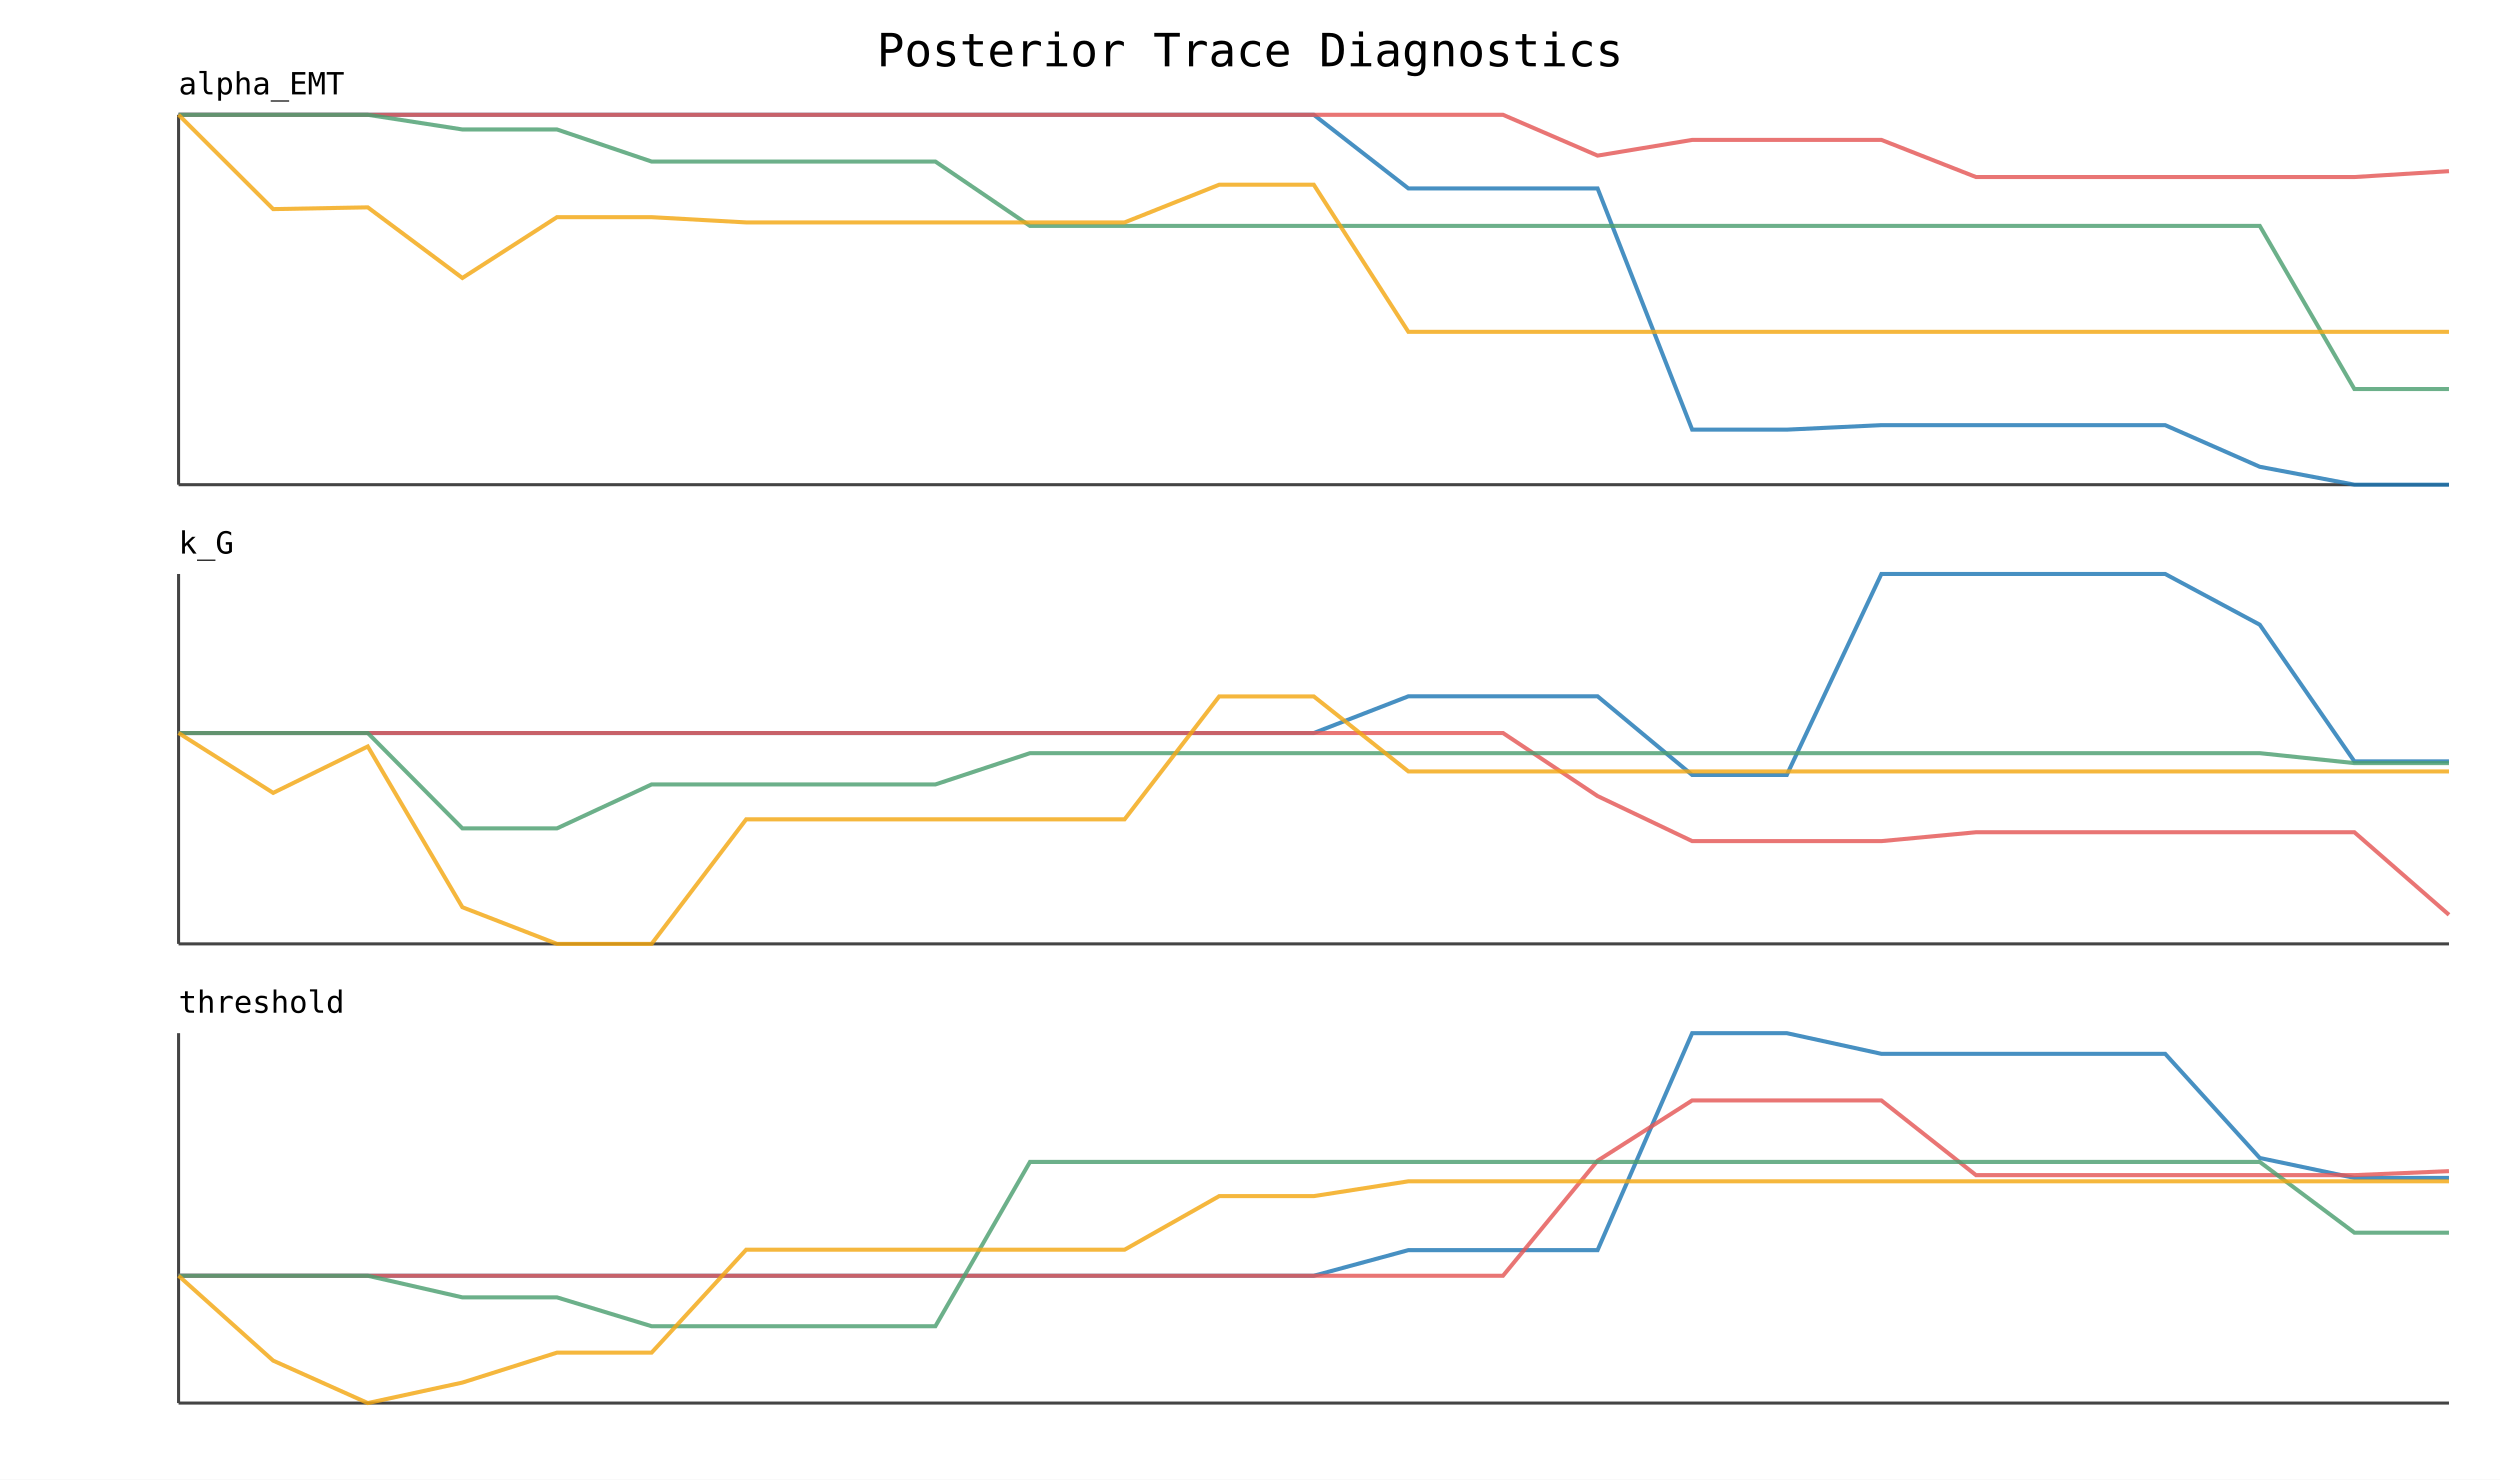
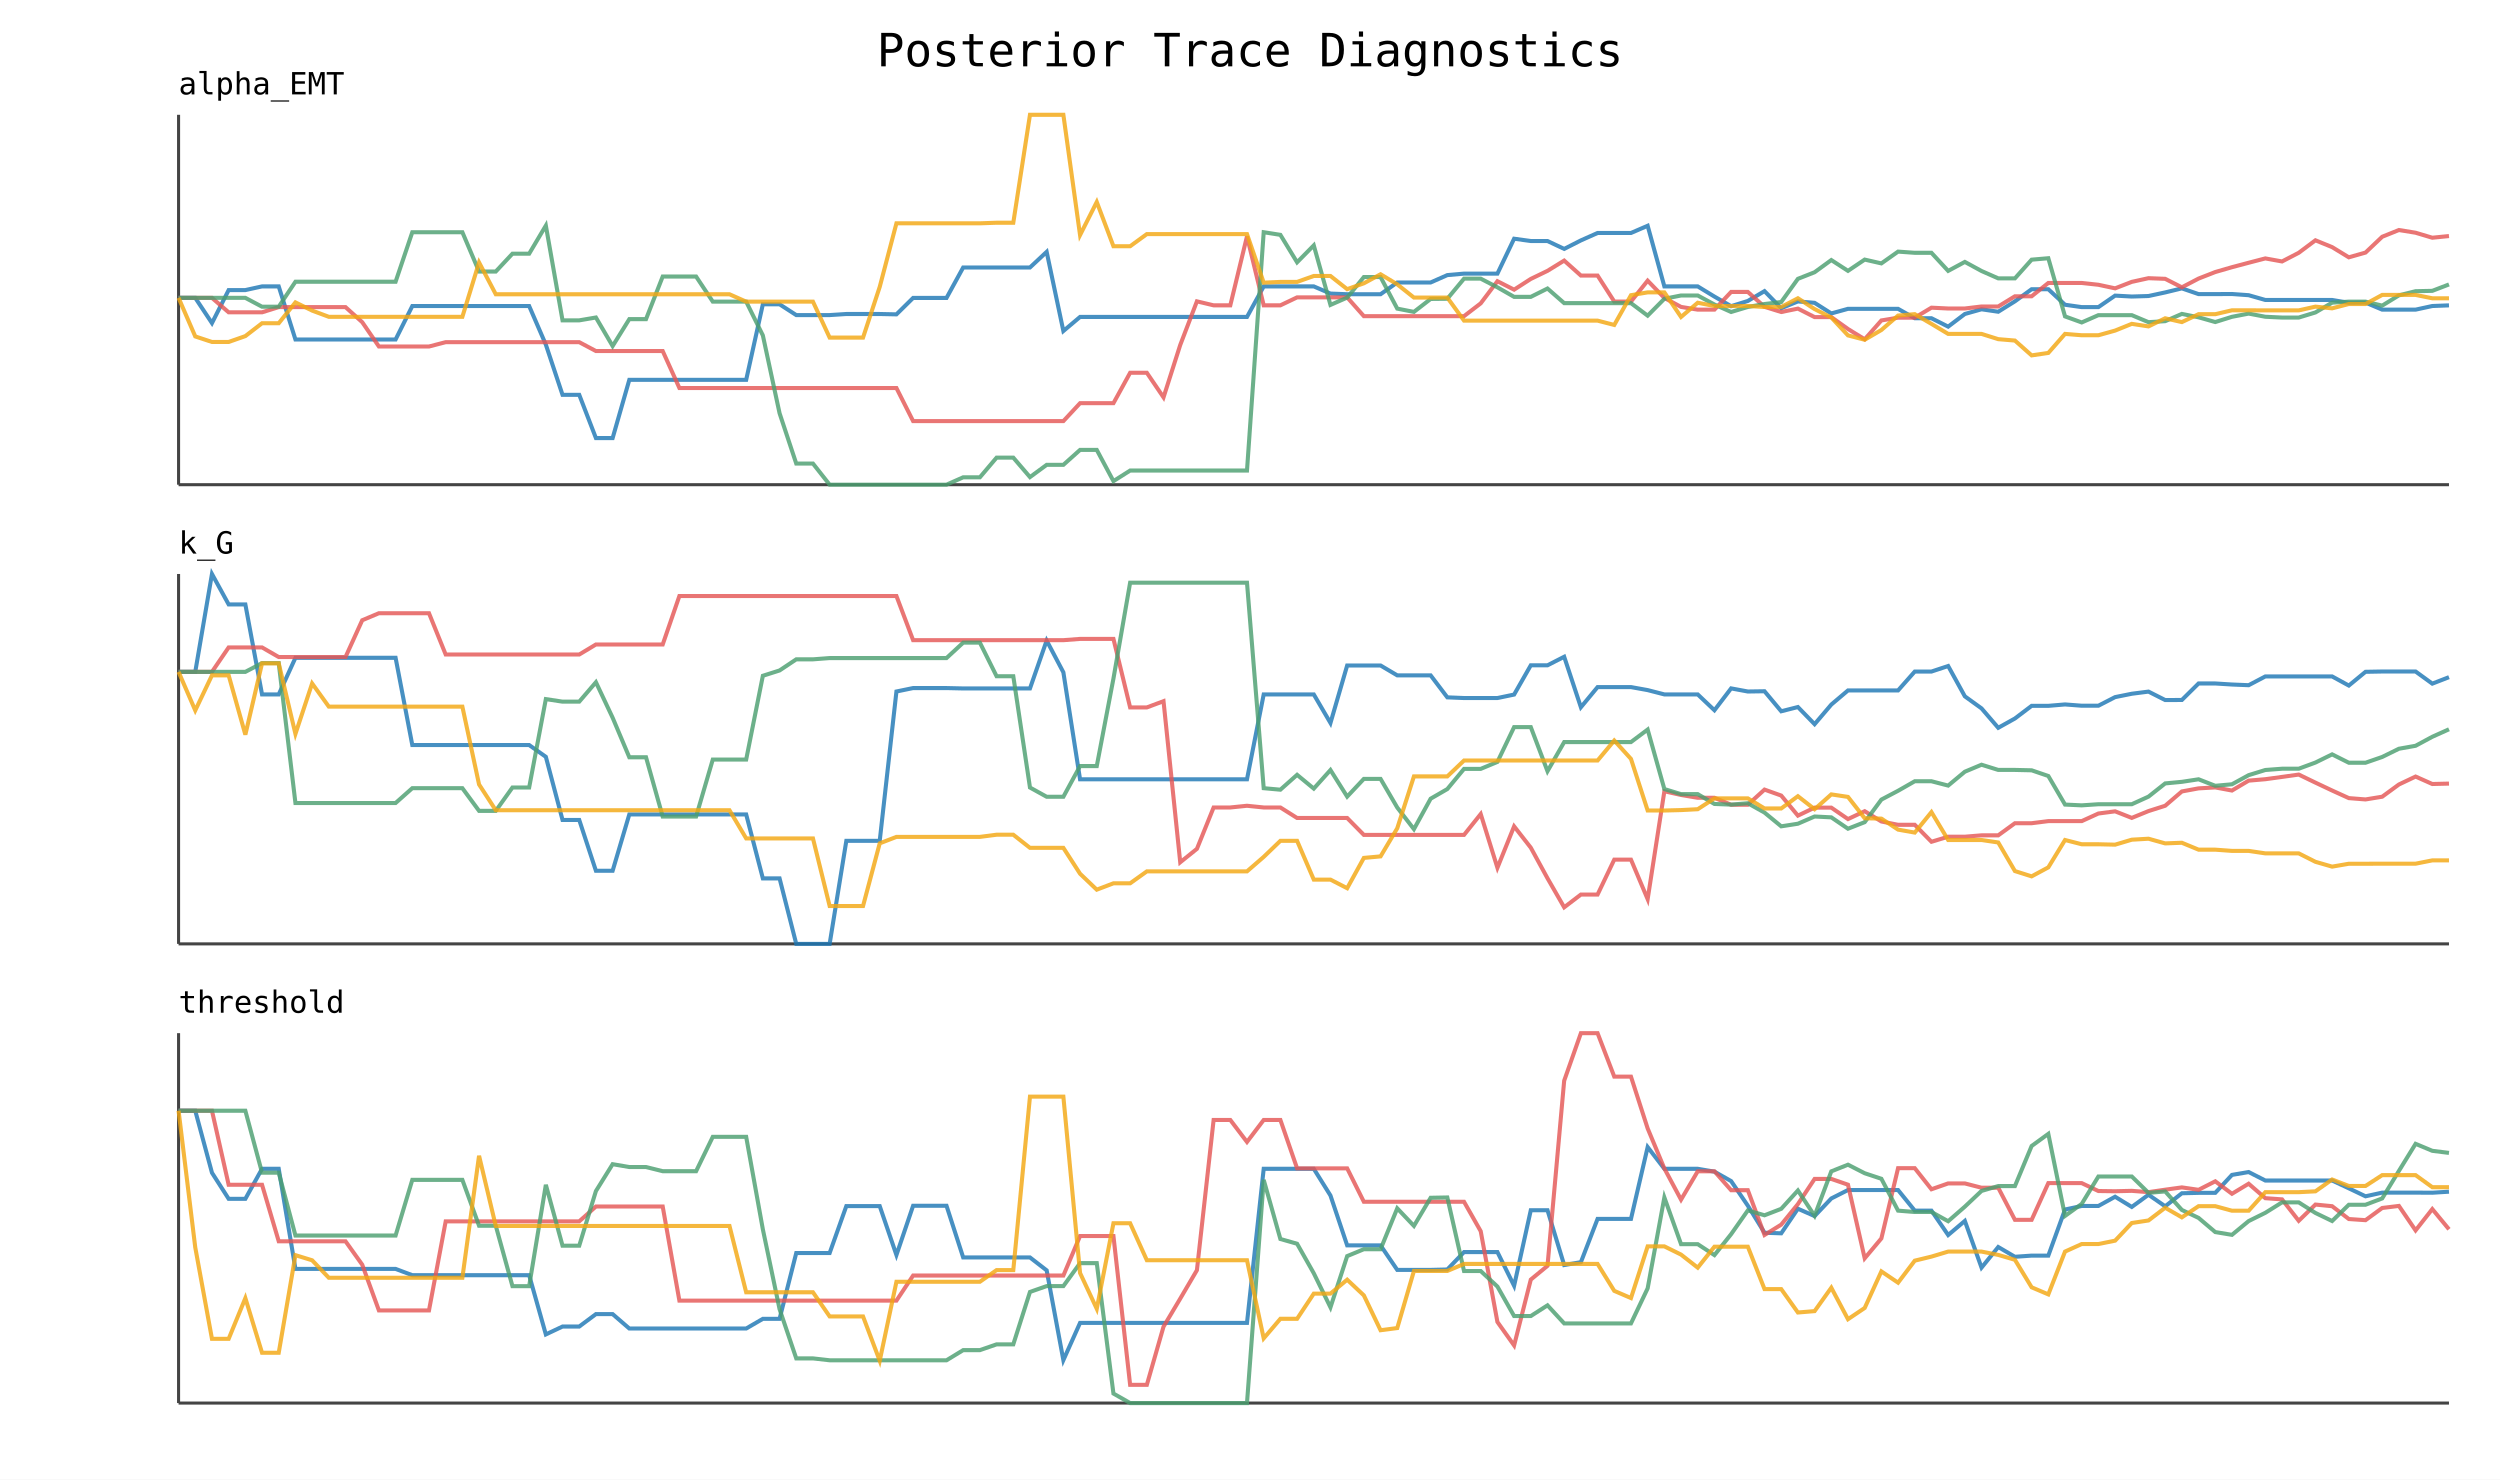
<svg xmlns="http://www.w3.org/2000/svg" width="980" height="580" viewBox="0 0 980 580">
  <rect x="0" y="0" width="980" height="580" fill="#ffffff" />
  <text x="490" y="26" text-anchor="middle" font-family="monospace" font-size="18">Posterior Trace Diagnostics</text>
  <line x1="70.0" y1="190.0" x2="960.0" y2="190.0" stroke="#444" stroke-width="1.2" />
  <line x1="70.0" y1="45.0" x2="70.0" y2="190.0" stroke="#444" stroke-width="1.2" />
  <text x="70.0" y="37.0" font-family="monospace" font-size="12">alpha_EMT</text>
-   <polyline fill="none" stroke="#1f77b4" stroke-width="1.6" points="70.0,45.0 107.08,45.0 144.17,45.0 181.25,45.0 218.33,45.0 255.42,45.0 292.5,45.0 329.58,45.0 366.67,45.0 403.75,45.0 440.83,45.0 477.92,45.0 515.0,45.0 552.08,73.86 589.17,73.86 626.25,73.86 663.33,168.42 700.42,168.42 737.5,166.66 774.58,166.66 811.67,166.66 848.75,166.66 885.83,182.98 922.92,190.0 960.0,190.0" opacity="0.82" />
-   <polyline fill="none" stroke="#e45756" stroke-width="1.6" points="70.0,45.0 107.08,45.0 144.17,45.0 181.25,45.0 218.33,45.0 255.42,45.0 292.5,45.0 329.58,45.0 366.67,45.0 403.75,45.0 440.83,45.0 477.92,45.0 515.0,45.0 552.08,45.0 589.17,45.0 626.25,61.0 663.33,54.84 700.42,54.84 737.5,54.84 774.58,69.4 811.67,69.4 848.75,69.4 885.83,69.4 922.92,69.4 960.0,67.1" opacity="0.82" />
-   <polyline fill="none" stroke="#4c9f70" stroke-width="1.6" points="70.0,45.0 107.08,45.0 144.17,45.0 181.25,50.75 218.33,50.75 255.42,63.33 292.5,63.33 329.58,63.33 366.67,63.33 403.75,88.55 440.83,88.55 477.92,88.55 515.0,88.55 552.08,88.55 589.17,88.55 626.25,88.55 663.33,88.55 700.42,88.55 737.5,88.55 774.58,88.55 811.67,88.55 848.75,88.55 885.83,88.55 922.92,152.5 960.0,152.5" opacity="0.82" />
-   <polyline fill="none" stroke="#f3a712" stroke-width="1.6" points="70.0,45.0 107.08,81.97 144.17,81.28 181.25,108.97 218.33,85.13 255.42,85.13 292.5,87.19 329.58,87.19 366.67,87.19 403.75,87.19 440.83,87.19 477.92,72.41 515.0,72.41 552.08,130.07 589.17,130.07 626.25,130.07 663.33,130.07 700.42,130.07 737.5,130.07 774.58,130.07 811.67,130.07 848.75,130.07 885.83,130.07 922.92,130.07 960.0,130.07" opacity="0.82" />
+   <polyline fill="none" stroke="#1f77b4" stroke-width="1.6" points="70.0,116.76 76.54,116.76 83.09,126.65 89.63,113.71 96.18,113.71 102.72,112.27 109.26,112.27 115.81,133.08 122.35,133.08 128.9,133.08 135.44,133.08 141.99,133.08 148.53,133.08 155.07,133.08 161.62,119.97 168.16,119.97 174.71,119.97 181.25,119.97 187.79,119.97 194.34,119.97 200.88,119.97 207.43,119.97 213.97,135.1 220.51,154.77 227.06,154.77 233.6,171.72 240.15,171.72 246.69,148.9 253.24,148.9 259.78,148.9 266.32,148.9 272.87,148.9 279.41,148.9 285.96,148.9 292.5,148.9 299.04,119.28 305.59,119.28 312.13,123.51 318.68,123.51 325.22,123.51 331.76,123.09 338.31,123.09 344.85,123.09 351.4,123.23 357.94,116.79 364.49,116.79 371.03,116.79 377.57,104.85 384.12,104.85 390.66,104.85 397.21,104.85 403.75,104.85 410.29,98.73 416.84,129.75 423.38,124.24 429.93,124.24 436.47,124.24 443.01,124.24 449.56,124.24 456.1,124.24 462.65,124.24 469.19,124.24 475.74,124.24 482.28,124.24 488.82,124.24 495.37,112.27 501.91,112.27 508.46,112.27 515.0,112.27 521.54,115.08 528.09,115.34 534.63,115.34 541.18,115.34 547.72,110.73 554.26,110.73 560.81,110.73 567.35,107.84 573.9,107.26 580.44,107.26 586.99,107.26 593.53,93.58 600.07,94.48 606.62,94.48 613.16,97.57 619.71,94.24 626.25,91.33 632.79,91.33 639.34,91.33 645.88,88.5 652.43,112.27 658.97,112.27 665.51,112.27 672.06,116.26 678.6,120.02 685.15,117.98 691.69,114.12 698.24,120.82 704.78,118.16 711.32,118.71 717.87,122.87 724.41,121.06 730.96,121.06 737.5,121.06 744.04,121.06 750.59,124.75 757.13,124.75 763.68,128.04 770.22,123.08 776.76,121.24 783.31,122.2 789.85,118.12 796.4,113.37 802.94,113.37 809.49,119.46 816.03,120.39 822.57,120.39 829.12,115.88 835.66,116.24 842.21,116.04 848.75,114.63 855.29,113.04 861.84,115.29 868.38,115.29 874.93,115.25 881.47,115.72 888.01,117.59 894.56,117.59 901.1,117.59 907.65,117.59 914.19,117.59 920.74,118.7 927.28,118.62 933.82,121.38 940.37,121.38 946.91,121.38 953.46,119.96 960.0,119.7" opacity="0.82" />
+   <polyline fill="none" stroke="#e45756" stroke-width="1.6" points="70.0,116.76 76.54,116.76 83.09,116.76 89.63,122.43 96.18,122.43 102.72,122.43 109.26,120.39 115.81,120.39 122.35,120.39 128.9,120.39 135.44,120.39 141.99,126.29 148.53,135.83 155.07,135.83 161.62,135.83 168.16,135.83 174.71,134.13 181.25,134.13 187.79,134.13 194.34,134.13 200.88,134.13 207.43,134.13 213.97,134.13 220.51,134.13 227.06,134.13 233.6,137.61 240.15,137.61 246.69,137.61 253.24,137.61 259.78,137.61 266.32,152.1 272.87,152.1 279.41,152.1 285.96,152.1 292.5,152.1 299.04,152.1 305.59,152.1 312.13,152.1 318.68,152.1 325.22,152.1 331.76,152.1 338.31,152.1 344.85,152.1 351.4,152.1 357.94,165.07 364.49,165.07 371.03,165.07 377.57,165.07 384.12,165.07 390.66,165.07 397.21,165.07 403.75,165.07 410.29,165.07 416.84,165.07 423.38,158.05 429.93,158.05 436.47,158.05 443.01,146.13 449.56,146.13 456.1,155.76 462.65,135.23 469.19,118.13 475.74,119.69 482.28,119.69 488.82,92.65 495.37,119.69 501.91,119.69 508.46,116.57 515.0,116.57 521.54,116.57 528.09,116.57 534.63,123.93 541.18,123.93 547.72,123.93 554.26,123.93 560.81,123.93 567.35,123.93 573.9,123.93 580.44,118.91 586.99,110.23 593.53,113.55 600.07,109.34 606.62,106.17 613.16,102.15 619.71,108.02 626.25,108.02 632.79,118.21 639.34,118.21 645.88,110.02 652.43,116.79 658.97,120.31 665.51,121.38 672.06,121.38 678.6,114.44 685.15,114.44 691.69,120.27 698.24,122.31 704.78,120.98 711.32,124.3 717.87,124.3 724.41,128.97 730.96,133.0 737.5,125.61 744.04,124.53 750.59,124.53 757.13,120.61 763.68,120.93 770.22,120.93 776.76,120.14 783.31,120.14 789.85,116.14 796.4,116.14 802.94,110.92 809.49,110.92 816.03,110.92 822.57,111.63 829.12,113.03 835.66,110.49 842.21,109.05 848.75,109.3 855.29,112.63 861.84,109.2 868.38,106.64 874.93,104.74 881.47,103.0 888.01,101.3 894.56,102.49 901.1,99.1 907.65,94.2 914.19,96.87 920.74,100.87 927.28,99.01 933.82,92.81 940.37,90.17 946.91,91.23 953.46,93.19 960.0,92.53" opacity="0.82" />
+   <polyline fill="none" stroke="#4c9f70" stroke-width="1.6" points="70.0,116.76 76.54,116.76 83.09,116.76 89.63,116.76 96.18,116.76 102.72,120.23 109.26,120.23 115.81,110.44 122.35,110.44 128.9,110.44 135.44,110.44 141.99,110.44 148.53,110.44 155.07,110.44 161.62,91.03 168.16,91.03 174.71,91.03 181.25,91.03 187.79,106.44 194.34,106.44 200.88,99.45 207.43,99.45 213.97,88.43 220.51,125.58 227.06,125.58 233.6,124.46 240.15,135.65 246.69,125.1 253.24,125.1 259.78,108.4 266.32,108.4 272.87,108.4 279.41,118.24 285.96,118.24 292.5,118.24 299.04,131.48 305.59,161.99 312.13,181.72 318.68,181.72 325.22,190.0 331.76,190.0 338.31,190.0 344.85,190.0 351.4,190.0 357.94,190.0 364.49,190.0 371.03,190.0 377.57,187.1 384.12,187.1 390.66,179.39 397.21,179.39 403.75,187.02 410.29,182.22 416.84,182.22 423.38,176.36 429.93,176.36 436.47,188.6 443.01,184.45 449.56,184.45 456.1,184.45 462.65,184.45 469.19,184.45 475.74,184.45 482.28,184.45 488.82,184.45 495.37,91.03 501.91,92.06 508.46,102.82 515.0,96.19 521.54,119.53 528.09,116.65 534.63,108.6 541.18,108.6 547.72,120.98 554.26,122.26 560.81,117.19 567.35,117.12 573.9,109.23 580.44,109.23 586.99,112.63 593.53,116.37 600.07,116.37 606.62,113.1 613.16,118.83 619.71,118.83 626.25,118.83 632.79,118.83 639.34,118.83 645.88,123.74 652.43,117.12 658.97,115.83 665.51,115.83 672.06,119.37 678.6,122.3 685.15,120.33 691.69,119.18 698.24,118.39 704.78,109.3 711.32,106.72 717.87,101.94 724.41,106.18 730.96,101.76 737.5,103.25 744.04,98.63 750.59,99.1 757.13,99.1 763.68,106.19 770.22,102.67 776.76,106.23 783.31,109.12 789.85,109.12 796.4,101.79 802.94,101.23 809.49,124.03 816.03,126.4 822.57,123.54 829.12,123.54 835.66,123.54 842.21,126.29 848.75,125.9 855.29,123.05 861.84,124.38 868.38,126.24 874.93,124.19 881.47,122.93 888.01,124.17 894.56,124.48 901.1,124.48 907.65,122.48 914.19,118.64 920.74,118.24 927.28,118.24 933.82,119.8 940.37,115.78 946.91,114.15 953.46,114.01 960.0,111.5" opacity="0.82" />
+   <polyline fill="none" stroke="#f3a712" stroke-width="1.6" points="70.0,116.76 76.54,131.88 83.09,134.05 89.63,134.05 96.18,131.75 102.72,126.71 109.26,126.71 115.81,118.54 122.35,121.75 128.9,124.19 135.44,124.19 141.99,124.19 148.53,124.19 155.07,124.19 161.62,124.19 168.16,124.19 174.71,124.19 181.25,124.19 187.79,102.88 194.34,115.35 200.88,115.35 207.43,115.35 213.97,115.35 220.51,115.35 227.06,115.35 233.6,115.35 240.15,115.35 246.69,115.35 253.24,115.35 259.78,115.35 266.32,115.35 272.87,115.35 279.41,115.35 285.96,115.35 292.5,118.25 299.04,118.25 305.59,118.25 312.13,118.25 318.68,118.25 325.22,132.34 331.76,132.34 338.31,132.34 344.85,112.46 351.4,87.54 357.94,87.54 364.49,87.54 371.03,87.54 377.57,87.54 384.12,87.54 390.66,87.31 397.21,87.31 403.75,45.0 410.29,45.0 416.84,45.0 423.38,92.15 429.93,79.18 436.47,96.53 443.01,96.53 449.56,91.76 456.1,91.76 462.65,91.76 469.19,91.76 475.74,91.76 482.28,91.76 488.82,91.76 495.37,110.8 501.91,110.51 508.46,110.51 515.0,108.18 521.54,108.18 528.09,113.35 534.63,111.06 541.18,107.51 547.72,111.46 554.26,116.65 560.81,116.65 567.35,116.65 573.9,125.69 580.44,125.69 586.99,125.69 593.53,125.69 600.07,125.69 606.62,125.69 613.16,125.69 619.71,125.69 626.25,125.69 632.79,127.38 639.34,115.72 645.88,114.61 652.43,114.61 658.97,124.25 665.51,118.67 672.06,119.96 678.6,119.96 685.15,119.96 691.69,120.34 698.24,120.34 704.78,116.92 711.32,121.16 717.87,124.45 724.41,131.48 730.96,133.18 737.5,129.36 744.04,123.7 750.59,123.15 757.13,126.96 763.68,130.89 770.22,130.89 776.76,130.89 783.31,132.95 789.85,133.5 796.4,139.31 802.94,138.35 809.49,130.89 816.03,131.42 822.57,131.42 829.12,129.59 835.66,126.95 842.21,127.95 848.75,124.77 855.29,126.26 861.84,123.16 868.38,123.16 874.93,121.64 881.47,121.64 888.01,121.67 894.56,121.67 901.1,121.67 907.65,120.2 914.19,120.87 920.74,119.17 927.28,119.17 933.82,115.61 940.37,115.61 946.91,115.61 953.46,116.93 960.0,116.93" opacity="0.82" />
  <line x1="70.0" y1="370.0" x2="960.0" y2="370.0" stroke="#444" stroke-width="1.2" />
  <line x1="70.0" y1="225.0" x2="70.0" y2="370.0" stroke="#444" stroke-width="1.2" />
  <text x="70.0" y="217.0" font-family="monospace" font-size="12">k_G</text>
-   <polyline fill="none" stroke="#1f77b4" stroke-width="1.6" points="70.0,287.34 107.08,287.34 144.17,287.34 181.25,287.34 218.33,287.34 255.42,287.34 292.5,287.34 329.58,287.34 366.67,287.34 403.75,287.34 440.83,287.34 477.92,287.34 515.0,287.34 552.08,272.95 589.17,272.95 626.25,272.95 663.33,303.79 700.42,303.79 737.5,225.0 774.58,225.0 811.67,225.0 848.75,225.0 885.83,244.89 922.92,298.46 960.0,298.46" opacity="0.82" />
-   <polyline fill="none" stroke="#e45756" stroke-width="1.6" points="70.0,287.34 107.08,287.34 144.17,287.34 181.25,287.34 218.33,287.34 255.42,287.34 292.5,287.34 329.58,287.34 366.67,287.34 403.75,287.34 440.83,287.34 477.92,287.34 515.0,287.34 552.08,287.34 589.17,287.34 626.25,312.06 663.33,329.72 700.42,329.72 737.5,329.72 774.58,326.24 811.67,326.24 848.75,326.24 885.83,326.24 922.92,326.24 960.0,358.61" opacity="0.82" />
-   <polyline fill="none" stroke="#4c9f70" stroke-width="1.6" points="70.0,287.34 107.08,287.34 144.17,287.34 181.25,324.72 218.33,324.72 255.42,307.5 292.5,307.5 329.58,307.5 366.67,307.5 403.75,295.24 440.83,295.24 477.92,295.24 515.0,295.24 552.08,295.24 589.17,295.24 626.25,295.24 663.33,295.24 700.42,295.24 737.5,295.24 774.58,295.24 811.67,295.24 848.75,295.24 885.83,295.24 922.92,299.14 960.0,299.14" opacity="0.82" />
-   <polyline fill="none" stroke="#f3a712" stroke-width="1.6" points="70.0,287.34 107.08,310.81 144.17,292.61 181.25,355.63 218.33,370.0 255.42,370.0 292.5,321.18 329.58,321.18 366.67,321.18 403.75,321.18 440.83,321.18 477.92,273.0 515.0,273.0 552.08,302.4 589.17,302.4 626.25,302.4 663.33,302.4 700.42,302.4 737.5,302.4 774.58,302.4 811.67,302.4 848.75,302.4 885.83,302.4 922.92,302.4 960.0,302.4" opacity="0.82" />
+   <polyline fill="none" stroke="#1f77b4" stroke-width="1.6" points="70.0,263.37 76.54,263.37 83.09,225.0 89.63,236.93 96.18,236.93 102.72,272.21 109.26,272.21 115.81,257.86 122.35,257.86 128.9,257.86 135.44,257.86 141.99,257.86 148.53,257.86 155.07,257.86 161.62,292.06 168.16,292.06 174.71,292.06 181.25,292.06 187.79,292.06 194.34,292.06 200.88,292.06 207.43,292.06 213.97,296.68 220.51,321.42 227.06,321.42 233.6,341.34 240.15,341.34 246.69,319.25 253.24,319.25 259.78,319.25 266.32,319.25 272.87,319.25 279.41,319.25 285.96,319.25 292.5,319.25 299.04,344.33 305.59,344.33 312.13,370.0 318.68,370.0 325.22,370.0 331.76,329.61 338.31,329.61 344.85,329.61 351.4,271.07 357.94,269.72 364.49,269.72 371.03,269.72 377.57,269.87 384.12,269.87 390.66,269.87 397.21,269.87 403.75,269.87 410.29,251.1 416.84,263.55 423.38,305.49 429.93,305.49 436.47,305.49 443.01,305.49 449.56,305.49 456.1,305.49 462.65,305.49 469.19,305.49 475.74,305.49 482.28,305.49 488.82,305.49 495.37,272.21 501.91,272.21 508.46,272.21 515.0,272.21 521.54,283.41 528.09,260.87 534.63,260.87 541.18,260.87 547.72,264.74 554.26,264.74 560.81,264.74 567.35,273.36 573.9,273.63 580.44,273.63 586.99,273.63 593.53,272.27 600.07,260.8 606.62,260.8 613.16,257.45 619.71,277.24 626.25,269.34 632.79,269.34 639.34,269.34 645.88,270.52 652.43,272.21 658.97,272.21 665.51,272.21 672.06,278.42 678.6,269.85 685.15,271.07 691.69,270.97 698.24,278.82 704.78,277.16 711.32,283.88 717.87,276.19 724.41,270.65 730.96,270.65 737.5,270.65 744.04,270.65 750.59,263.25 757.13,263.25 763.68,261.08 770.22,272.96 776.76,277.69 783.31,285.3 789.85,281.65 796.4,276.69 802.94,276.69 809.49,276.14 816.03,276.64 822.57,276.64 829.12,273.27 835.66,271.95 842.21,271.11 848.75,274.42 855.29,274.39 861.84,267.92 868.38,267.92 874.93,268.33 881.47,268.6 888.01,265.16 894.56,265.16 901.1,265.16 907.65,265.16 914.19,265.16 920.74,268.74 927.28,263.35 933.82,263.23 940.37,263.23 946.91,263.23 953.46,267.99 960.0,265.45" opacity="0.82" />
+   <polyline fill="none" stroke="#e45756" stroke-width="1.6" points="70.0,263.37 76.54,263.37 83.09,263.37 89.63,253.79 96.18,253.79 102.72,253.79 109.26,257.56 115.81,257.56 122.35,257.56 128.9,257.56 135.44,257.56 141.99,243.14 148.53,240.38 155.07,240.38 161.62,240.38 168.16,240.38 174.71,256.57 181.25,256.57 187.79,256.57 194.34,256.57 200.88,256.57 207.43,256.57 213.97,256.57 220.51,256.57 227.06,256.57 233.6,252.64 240.15,252.64 246.69,252.64 253.24,252.64 259.78,252.64 266.32,233.64 272.87,233.64 279.41,233.64 285.96,233.64 292.5,233.64 299.04,233.64 305.59,233.64 312.13,233.64 318.68,233.64 325.22,233.64 331.76,233.64 338.31,233.64 344.85,233.64 351.4,233.64 357.94,250.95 364.49,250.95 371.03,250.95 377.57,250.95 384.12,250.95 390.66,250.95 397.21,250.95 403.75,250.95 410.29,250.95 416.84,250.95 423.38,250.45 429.93,250.45 436.47,250.45 443.01,277.31 449.56,277.31 456.1,274.86 462.65,338.01 469.19,332.75 475.74,316.53 482.28,316.53 488.82,315.86 495.37,316.53 501.91,316.53 508.46,320.65 515.0,320.65 521.54,320.65 528.09,320.65 534.63,327.28 541.18,327.28 547.72,327.28 554.26,327.28 560.81,327.28 567.35,327.28 573.9,327.28 580.44,319.1 586.99,340.16 593.53,323.93 600.07,332.29 606.62,344.29 613.16,355.67 619.71,350.66 626.25,350.66 632.79,336.97 639.34,336.97 645.88,352.47 652.43,310.17 658.97,311.63 665.51,312.73 672.06,312.73 678.6,315.46 685.15,315.46 691.69,309.52 698.24,311.86 704.78,319.73 711.32,316.59 717.87,316.59 724.41,321.08 730.96,317.99 737.5,322.02 744.04,323.32 750.59,323.32 757.13,329.97 763.68,327.99 770.22,327.99 776.76,327.45 783.31,327.45 789.85,322.7 796.4,322.7 802.94,321.88 809.49,321.88 816.03,321.88 822.57,318.9 829.12,318.04 835.66,320.62 842.21,317.94 848.75,315.86 855.29,310.25 861.84,309.04 868.38,308.67 874.93,309.89 881.47,306.01 888.01,305.45 894.56,304.55 901.1,303.63 907.65,306.79 914.19,309.88 920.74,312.86 927.28,313.38 933.82,312.31 940.37,307.52 946.91,304.41 953.46,307.33 960.0,307.17" opacity="0.82" />
+   <polyline fill="none" stroke="#4c9f70" stroke-width="1.6" points="70.0,263.37 76.54,263.37 83.09,263.37 89.63,263.37 96.18,263.37 102.72,259.94 109.26,259.94 115.81,314.78 122.35,314.78 128.9,314.78 135.44,314.78 141.99,314.78 148.53,314.78 155.07,314.78 161.62,308.97 168.16,308.97 174.71,308.97 181.25,308.97 187.79,317.86 194.34,317.86 200.88,308.7 207.43,308.7 213.97,274.05 220.51,275.05 227.06,275.05 233.6,267.43 240.15,281.34 246.69,296.85 253.24,296.85 259.78,320.1 266.32,320.1 272.87,320.1 279.41,297.75 285.96,297.75 292.5,297.75 299.04,264.91 305.59,262.82 312.13,258.46 318.68,258.46 325.22,257.96 331.76,257.96 338.31,257.96 344.85,257.96 351.4,257.96 357.94,257.96 364.49,257.96 371.03,257.96 377.57,251.92 384.12,251.92 390.66,265.08 397.21,265.08 403.75,308.71 410.29,312.33 416.84,312.33 423.38,300.3 429.93,300.3 436.47,266.0 443.01,228.41 449.56,228.41 456.1,228.41 462.65,228.41 469.19,228.41 475.74,228.41 482.28,228.41 488.82,228.41 495.37,308.97 501.91,309.56 508.46,303.73 515.0,309.13 521.54,301.85 528.09,312.27 534.63,305.32 541.18,305.32 547.72,316.55 554.26,325.03 560.81,313.09 567.35,309.31 573.9,301.4 580.44,301.4 586.99,298.67 593.53,285.02 600.07,285.02 606.62,302.31 613.16,290.89 619.71,290.89 626.25,290.89 632.79,290.89 639.34,290.89 645.88,285.99 652.43,309.31 658.97,311.3 665.51,311.3 672.06,315.15 678.6,315.41 685.15,314.87 691.69,318.54 698.24,323.92 704.78,322.9 711.32,320.07 717.87,320.4 724.41,324.86 730.96,322.29 737.5,313.44 744.04,309.99 750.59,306.25 757.13,306.25 763.68,307.95 770.22,302.51 776.76,299.77 783.31,301.81 789.85,301.81 796.4,301.96 802.94,304.19 809.49,315.39 816.03,315.7 822.57,315.26 829.12,315.26 835.66,315.26 842.21,312.28 848.75,307.1 855.29,306.48 861.84,305.48 868.38,308.03 874.93,307.44 881.47,303.86 888.01,301.84 894.56,301.34 901.1,301.34 907.65,298.92 914.19,295.71 920.74,298.99 927.28,298.99 933.82,296.73 940.37,293.51 946.91,292.35 953.46,288.82 960.0,285.88" opacity="0.82" />
+   <polyline fill="none" stroke="#f3a712" stroke-width="1.6" points="70.0,263.37 76.54,278.48 83.09,264.73 89.63,264.73 96.18,287.99 102.72,260.03 109.26,260.03 115.81,287.69 122.35,267.91 128.9,277.01 135.44,277.01 141.99,277.01 148.53,277.01 155.07,277.01 161.62,277.01 168.16,277.01 174.71,277.01 181.25,277.01 187.79,307.51 194.34,317.61 200.88,317.61 207.43,317.61 213.97,317.61 220.51,317.61 227.06,317.61 233.6,317.61 240.15,317.61 246.69,317.61 253.24,317.61 259.78,317.61 266.32,317.61 272.87,317.61 279.41,317.61 285.96,317.61 292.5,328.66 299.04,328.66 305.59,328.66 312.13,328.66 318.68,328.66 325.22,355.16 331.76,355.16 338.31,355.16 344.85,330.59 351.4,328.06 357.94,328.06 364.49,328.06 371.03,328.06 377.57,328.06 384.12,328.06 390.66,327.21 397.21,327.21 403.75,332.36 410.29,332.36 416.84,332.36 423.38,342.5 429.93,348.75 436.47,346.26 443.01,346.26 449.56,341.58 456.1,341.58 462.65,341.58 469.19,341.58 475.74,341.58 482.28,341.58 488.82,341.58 495.37,335.9 501.91,329.61 508.46,329.61 515.0,344.81 521.54,344.81 528.09,348.18 534.63,336.3 541.18,335.7 547.72,324.68 554.26,304.35 560.81,304.35 567.35,304.35 573.9,298.12 580.44,298.12 586.99,298.12 593.53,298.12 600.07,298.12 606.62,298.12 613.16,298.12 619.71,298.12 626.25,298.12 632.79,290.29 639.34,297.49 645.88,317.72 652.43,317.72 658.97,317.55 665.51,317.21 672.06,312.95 678.6,312.95 685.15,312.95 691.69,316.92 698.24,316.92 704.78,312.11 711.32,317.22 717.87,311.4 724.41,312.39 730.96,320.76 737.5,320.9 744.04,325.21 750.59,326.37 757.13,318.34 763.68,329.28 770.22,329.28 776.76,329.28 783.31,330.25 789.85,341.46 796.4,343.53 802.94,340.01 809.49,329.28 816.03,330.95 822.57,330.95 829.12,331.11 835.66,329.16 842.21,328.78 848.75,330.61 855.29,330.36 861.84,333.07 868.38,333.07 874.93,333.55 881.47,333.55 888.01,334.52 894.56,334.52 901.1,334.52 907.65,337.83 914.19,339.72 920.74,338.59 927.28,338.59 933.82,338.57 940.37,338.57 946.91,338.57 953.46,337.27 960.0,337.27" opacity="0.82" />
  <line x1="70.0" y1="550.0" x2="960.0" y2="550.0" stroke="#444" stroke-width="1.2" />
  <line x1="70.0" y1="405.0" x2="70.0" y2="550.0" stroke="#444" stroke-width="1.2" />
  <text x="70.0" y="397.0" font-family="monospace" font-size="12">threshold</text>
-   <polyline fill="none" stroke="#1f77b4" stroke-width="1.6" points="70.0,500.1 107.08,500.1 144.17,500.1 181.25,500.1 218.33,500.1 255.42,500.1 292.5,500.1 329.58,500.1 366.67,500.1 403.75,500.1 440.83,500.1 477.92,500.1 515.0,500.1 552.08,490.05 589.17,490.05 626.25,490.05 663.33,405.0 700.42,405.0 737.5,413.1 774.58,413.1 811.67,413.1 848.75,413.1 885.83,453.93 922.92,461.74 960.0,461.74" opacity="0.82" />
-   <polyline fill="none" stroke="#e45756" stroke-width="1.6" points="70.0,500.1 107.08,500.1 144.17,500.1 181.25,500.1 218.33,500.1 255.42,500.1 292.5,500.1 329.58,500.1 366.67,500.1 403.75,500.1 440.83,500.1 477.92,500.1 515.0,500.1 552.08,500.1 589.17,500.1 626.25,455.0 663.33,431.37 700.42,431.37 737.5,431.37 774.58,460.65 811.67,460.65 848.75,460.65 885.83,460.65 922.92,460.65 960.0,459.09" opacity="0.82" />
-   <polyline fill="none" stroke="#4c9f70" stroke-width="1.6" points="70.0,500.1 107.08,500.1 144.17,500.1 181.25,508.57 218.33,508.57 255.42,519.88 292.5,519.88 329.58,519.88 366.67,519.88 403.75,455.48 440.83,455.48 477.92,455.48 515.0,455.48 552.08,455.48 589.17,455.48 626.25,455.48 663.33,455.48 700.42,455.48 737.5,455.48 774.58,455.48 811.67,455.48 848.75,455.48 885.83,455.48 922.92,483.21 960.0,483.21" opacity="0.82" />
-   <polyline fill="none" stroke="#f3a712" stroke-width="1.6" points="70.0,500.1 107.08,533.37 144.17,550.0 181.25,541.97 218.33,530.24 255.42,530.24 292.5,489.89 329.58,489.89 366.67,489.89 403.75,489.89 440.83,489.89 477.92,468.88 515.0,468.88 552.08,463.07 589.17,463.07 626.25,463.07 663.33,463.07 700.42,463.07 737.5,463.07 774.58,463.07 811.67,463.07 848.75,463.07 885.83,463.07 922.92,463.07 960.0,463.07" opacity="0.82" />
+   <polyline fill="none" stroke="#1f77b4" stroke-width="1.6" points="70.0,435.41 76.54,435.41 83.09,459.72 89.63,469.94 96.18,469.94 102.72,458.17 109.26,458.17 115.81,497.41 122.35,497.41 128.9,497.41 135.44,497.41 141.99,497.41 148.53,497.41 155.07,497.41 161.62,499.88 168.16,499.88 174.71,499.88 181.25,499.88 187.79,499.88 194.34,499.88 200.88,499.88 207.43,499.88 213.97,523.09 220.51,520.0 227.06,520.0 233.6,515.13 240.15,515.13 246.69,520.78 253.24,520.78 259.78,520.78 266.32,520.78 272.87,520.78 279.41,520.78 285.96,520.78 292.5,520.78 299.04,516.98 305.59,516.98 312.13,491.18 318.68,491.18 325.22,491.18 331.76,472.79 338.31,472.79 344.85,472.79 351.4,491.96 357.94,472.66 364.49,472.66 371.03,472.66 377.57,492.92 384.12,492.92 390.66,492.92 397.21,492.92 403.75,492.92 410.29,497.98 416.84,533.17 423.38,518.58 429.93,518.58 436.47,518.58 443.01,518.58 449.56,518.58 456.1,518.58 462.65,518.58 469.19,518.58 475.74,518.58 482.28,518.58 488.82,518.58 495.37,458.17 501.91,458.17 508.46,458.17 515.0,458.17 521.54,468.64 528.09,488.18 534.63,488.18 541.18,488.18 547.72,497.8 554.26,497.8 560.81,497.8 567.35,497.64 573.9,490.81 580.44,490.81 586.99,490.81 593.53,504.03 600.07,474.41 606.62,474.41 613.16,495.9 619.71,494.77 626.25,477.81 632.79,477.81 639.34,477.81 645.88,449.66 652.43,458.17 658.97,458.17 665.51,458.17 672.06,459.29 678.6,462.99 685.15,472.63 691.69,483.24 698.24,483.46 704.78,473.82 711.32,476.7 717.87,469.8 724.41,466.49 730.96,466.49 737.5,466.49 744.04,466.49 750.59,474.57 757.13,474.57 763.68,484.13 770.22,478.6 776.76,496.91 783.31,488.83 789.85,492.66 796.4,492.2 802.94,492.2 809.49,474.13 816.03,472.74 822.57,472.74 829.12,469.12 835.66,473.12 842.21,468.34 848.75,472.87 855.29,467.76 861.84,467.6 868.38,467.6 874.93,460.56 881.47,459.44 888.01,462.77 894.56,462.77 901.1,462.77 907.65,462.77 914.19,462.77 920.74,465.82 927.28,468.95 933.82,467.51 940.37,467.51 946.91,467.51 953.46,467.55 960.0,467.14" opacity="0.82" />
+   <polyline fill="none" stroke="#e45756" stroke-width="1.6" points="70.0,435.41 76.54,435.41 83.09,435.41 89.63,464.43 96.18,464.43 102.72,464.43 109.26,486.58 115.81,486.58 122.35,486.58 128.9,486.58 135.44,486.58 141.99,495.75 148.53,513.69 155.07,513.69 161.62,513.69 168.16,513.69 174.71,478.77 181.25,478.77 187.79,478.77 194.34,478.77 200.88,478.77 207.43,478.77 213.97,478.77 220.51,478.77 227.06,478.77 233.6,472.95 240.15,472.95 246.69,472.95 253.24,472.95 259.78,472.95 266.32,509.85 272.87,509.85 279.41,509.85 285.96,509.85 292.5,509.85 299.04,509.85 305.59,509.85 312.13,509.85 318.68,509.85 325.22,509.85 331.76,509.85 338.31,509.85 344.85,509.85 351.4,509.85 357.94,500.01 364.49,500.01 371.03,500.01 377.57,500.01 384.12,500.01 390.66,500.01 397.21,500.01 403.75,500.01 410.29,500.01 416.84,500.01 423.38,484.53 429.93,484.53 436.47,484.53 443.01,542.86 449.56,542.86 456.1,520.06 462.65,509.06 469.19,497.92 475.74,439.02 482.28,439.02 488.82,447.64 495.37,439.02 501.91,439.02 508.46,457.99 515.0,457.99 521.54,457.99 528.09,457.99 534.63,471.1 541.18,471.1 547.72,471.1 554.26,471.1 560.81,471.1 567.35,471.1 573.9,471.1 580.44,482.64 586.99,518.21 593.53,527.41 600.07,501.61 606.62,496.2 613.16,423.62 619.71,405.0 626.25,405.0 632.79,422.04 639.34,422.04 645.88,442.34 652.43,458.05 658.97,470.27 665.51,459.15 672.06,459.15 678.6,466.56 685.15,466.56 691.69,484.1 698.24,480.05 704.78,472.0 711.32,462.14 717.87,462.14 724.41,464.4 730.96,493.25 737.5,485.46 744.04,457.93 750.59,457.93 757.13,466.19 763.68,463.9 770.22,463.9 776.76,465.59 783.31,465.59 789.85,478.17 796.4,478.17 802.94,463.78 809.49,463.78 816.03,463.78 822.57,466.88 829.12,466.97 835.66,466.81 842.21,467.32 848.75,466.36 855.29,465.46 861.84,466.41 868.38,463.07 874.93,467.96 881.47,464.02 888.01,469.69 894.56,470.15 901.1,478.55 907.65,472.19 914.19,472.83 920.74,477.86 927.28,478.31 933.82,473.53 940.37,472.72 946.91,482.31 953.46,473.96 960.0,481.88" opacity="0.82" />
+   <polyline fill="none" stroke="#4c9f70" stroke-width="1.6" points="70.0,435.41 76.54,435.41 83.09,435.41 89.63,435.41 96.18,435.41 102.72,459.7 109.26,459.7 115.81,484.33 122.35,484.33 128.9,484.33 135.44,484.33 141.99,484.33 148.53,484.33 155.07,484.33 161.62,462.51 168.16,462.51 174.71,462.51 181.25,462.51 187.79,480.5 194.34,480.5 200.88,504.17 207.43,504.17 213.97,464.44 220.51,488.31 227.06,488.31 233.6,466.9 240.15,456.36 246.69,457.48 253.24,457.48 259.78,459.11 266.32,459.11 272.87,459.11 279.41,445.64 285.96,445.64 292.5,445.64 299.04,481.91 305.59,513.19 312.13,532.49 318.68,532.49 325.22,533.23 331.76,533.23 338.31,533.23 344.85,533.23 351.4,533.23 357.94,533.23 364.49,533.23 371.03,533.23 377.57,529.25 384.12,529.25 390.66,526.99 397.21,526.99 403.75,506.44 410.29,504.15 416.84,504.15 423.38,495.15 429.93,495.15 436.47,546.27 443.01,550.0 449.56,550.0 456.1,550.0 462.65,550.0 469.19,550.0 475.74,550.0 482.28,550.0 488.82,550.0 495.37,462.51 501.91,485.69 508.46,487.55 515.0,499.12 521.54,512.48 528.09,492.4 534.63,489.69 541.18,489.69 547.72,473.67 554.26,480.55 560.81,469.53 567.35,469.4 573.9,498.25 580.44,498.25 586.99,504.33 593.53,515.89 600.07,515.89 606.62,511.69 613.16,518.78 619.71,518.78 626.25,518.78 632.79,518.78 639.34,518.78 645.88,505.03 652.43,469.4 658.97,487.71 665.51,487.71 672.06,492.0 678.6,483.79 685.15,474.48 691.69,476.39 698.24,473.86 704.78,466.67 711.32,476.58 717.87,459.17 724.41,456.56 730.96,459.91 737.5,462.08 744.04,474.57 750.59,475.1 757.13,475.1 763.68,478.72 770.22,473.01 776.76,466.84 783.31,464.94 789.85,464.94 796.4,449.23 802.94,444.48 809.49,476.65 816.03,471.93 822.57,461.18 829.12,461.18 835.66,461.18 842.21,467.6 848.75,467.04 855.29,474.3 861.84,477.42 868.38,482.97 874.93,484.06 881.47,478.66 888.01,475.42 894.56,471.33 901.1,471.33 907.65,475.48 914.19,478.64 920.74,472.26 927.28,472.26 933.82,469.78 940.37,459.0 946.91,448.38 953.46,451.12 960.0,451.94" opacity="0.82" />
+   <polyline fill="none" stroke="#f3a712" stroke-width="1.6" points="70.0,435.41 76.54,488.99 83.09,524.83 89.63,524.83 96.18,508.86 102.72,530.29 109.26,530.29 115.81,492.02 122.35,494.03 128.9,500.89 135.44,500.89 141.99,500.89 148.53,500.89 155.07,500.89 161.62,500.89 168.16,500.89 174.71,500.89 181.25,500.89 187.79,453.06 194.34,480.57 200.88,480.57 207.43,480.57 213.97,480.57 220.51,480.57 227.06,480.57 233.6,480.57 240.15,480.57 246.69,480.57 253.24,480.57 259.78,480.57 266.32,480.57 272.87,480.57 279.41,480.57 285.96,480.57 292.5,506.57 299.04,506.57 305.59,506.57 312.13,506.57 318.68,506.57 325.22,516.04 331.76,516.04 338.31,516.04 344.85,533.41 351.4,502.45 357.94,502.45 364.49,502.45 371.03,502.45 377.57,502.45 384.12,502.45 390.66,497.88 397.21,497.88 403.75,429.88 410.29,429.88 416.84,429.88 423.38,499.01 429.93,513.05 436.47,479.51 443.01,479.51 449.56,494.01 456.1,494.01 462.65,494.01 469.19,494.01 475.74,494.01 482.28,494.01 488.82,494.01 495.37,524.63 501.91,516.97 508.46,516.97 515.0,507.1 521.54,507.1 528.09,501.64 534.63,507.79 541.18,521.45 547.72,520.6 554.26,498.22 560.81,498.22 567.35,498.22 573.9,495.46 580.44,495.46 586.99,495.46 593.53,495.46 600.07,495.46 606.62,495.46 613.16,495.46 619.71,495.46 626.25,495.46 632.79,506.02 639.34,508.84 645.88,488.58 652.43,488.58 658.97,491.8 665.51,496.92 672.06,488.7 678.6,488.7 685.15,488.7 691.69,505.33 698.24,505.33 704.78,514.5 711.32,513.96 717.87,504.78 724.41,517.13 730.96,512.72 737.5,498.39 744.04,502.81 750.59,494.18 757.13,492.59 763.68,490.62 770.22,490.62 776.76,490.62 783.31,491.92 789.85,493.84 796.4,504.62 802.94,507.4 809.49,490.62 816.03,487.66 822.57,487.66 829.12,486.34 835.66,479.42 842.21,478.42 848.75,473.43 855.29,477.2 861.84,472.82 868.38,472.82 874.93,474.6 881.47,474.6 888.01,467.33 894.56,467.33 901.1,467.33 907.65,467.0 914.19,462.37 920.74,464.9 927.28,464.9 933.82,460.65 940.37,460.65 946.91,460.65 953.46,465.38 960.0,465.38" opacity="0.82" />
</svg>
